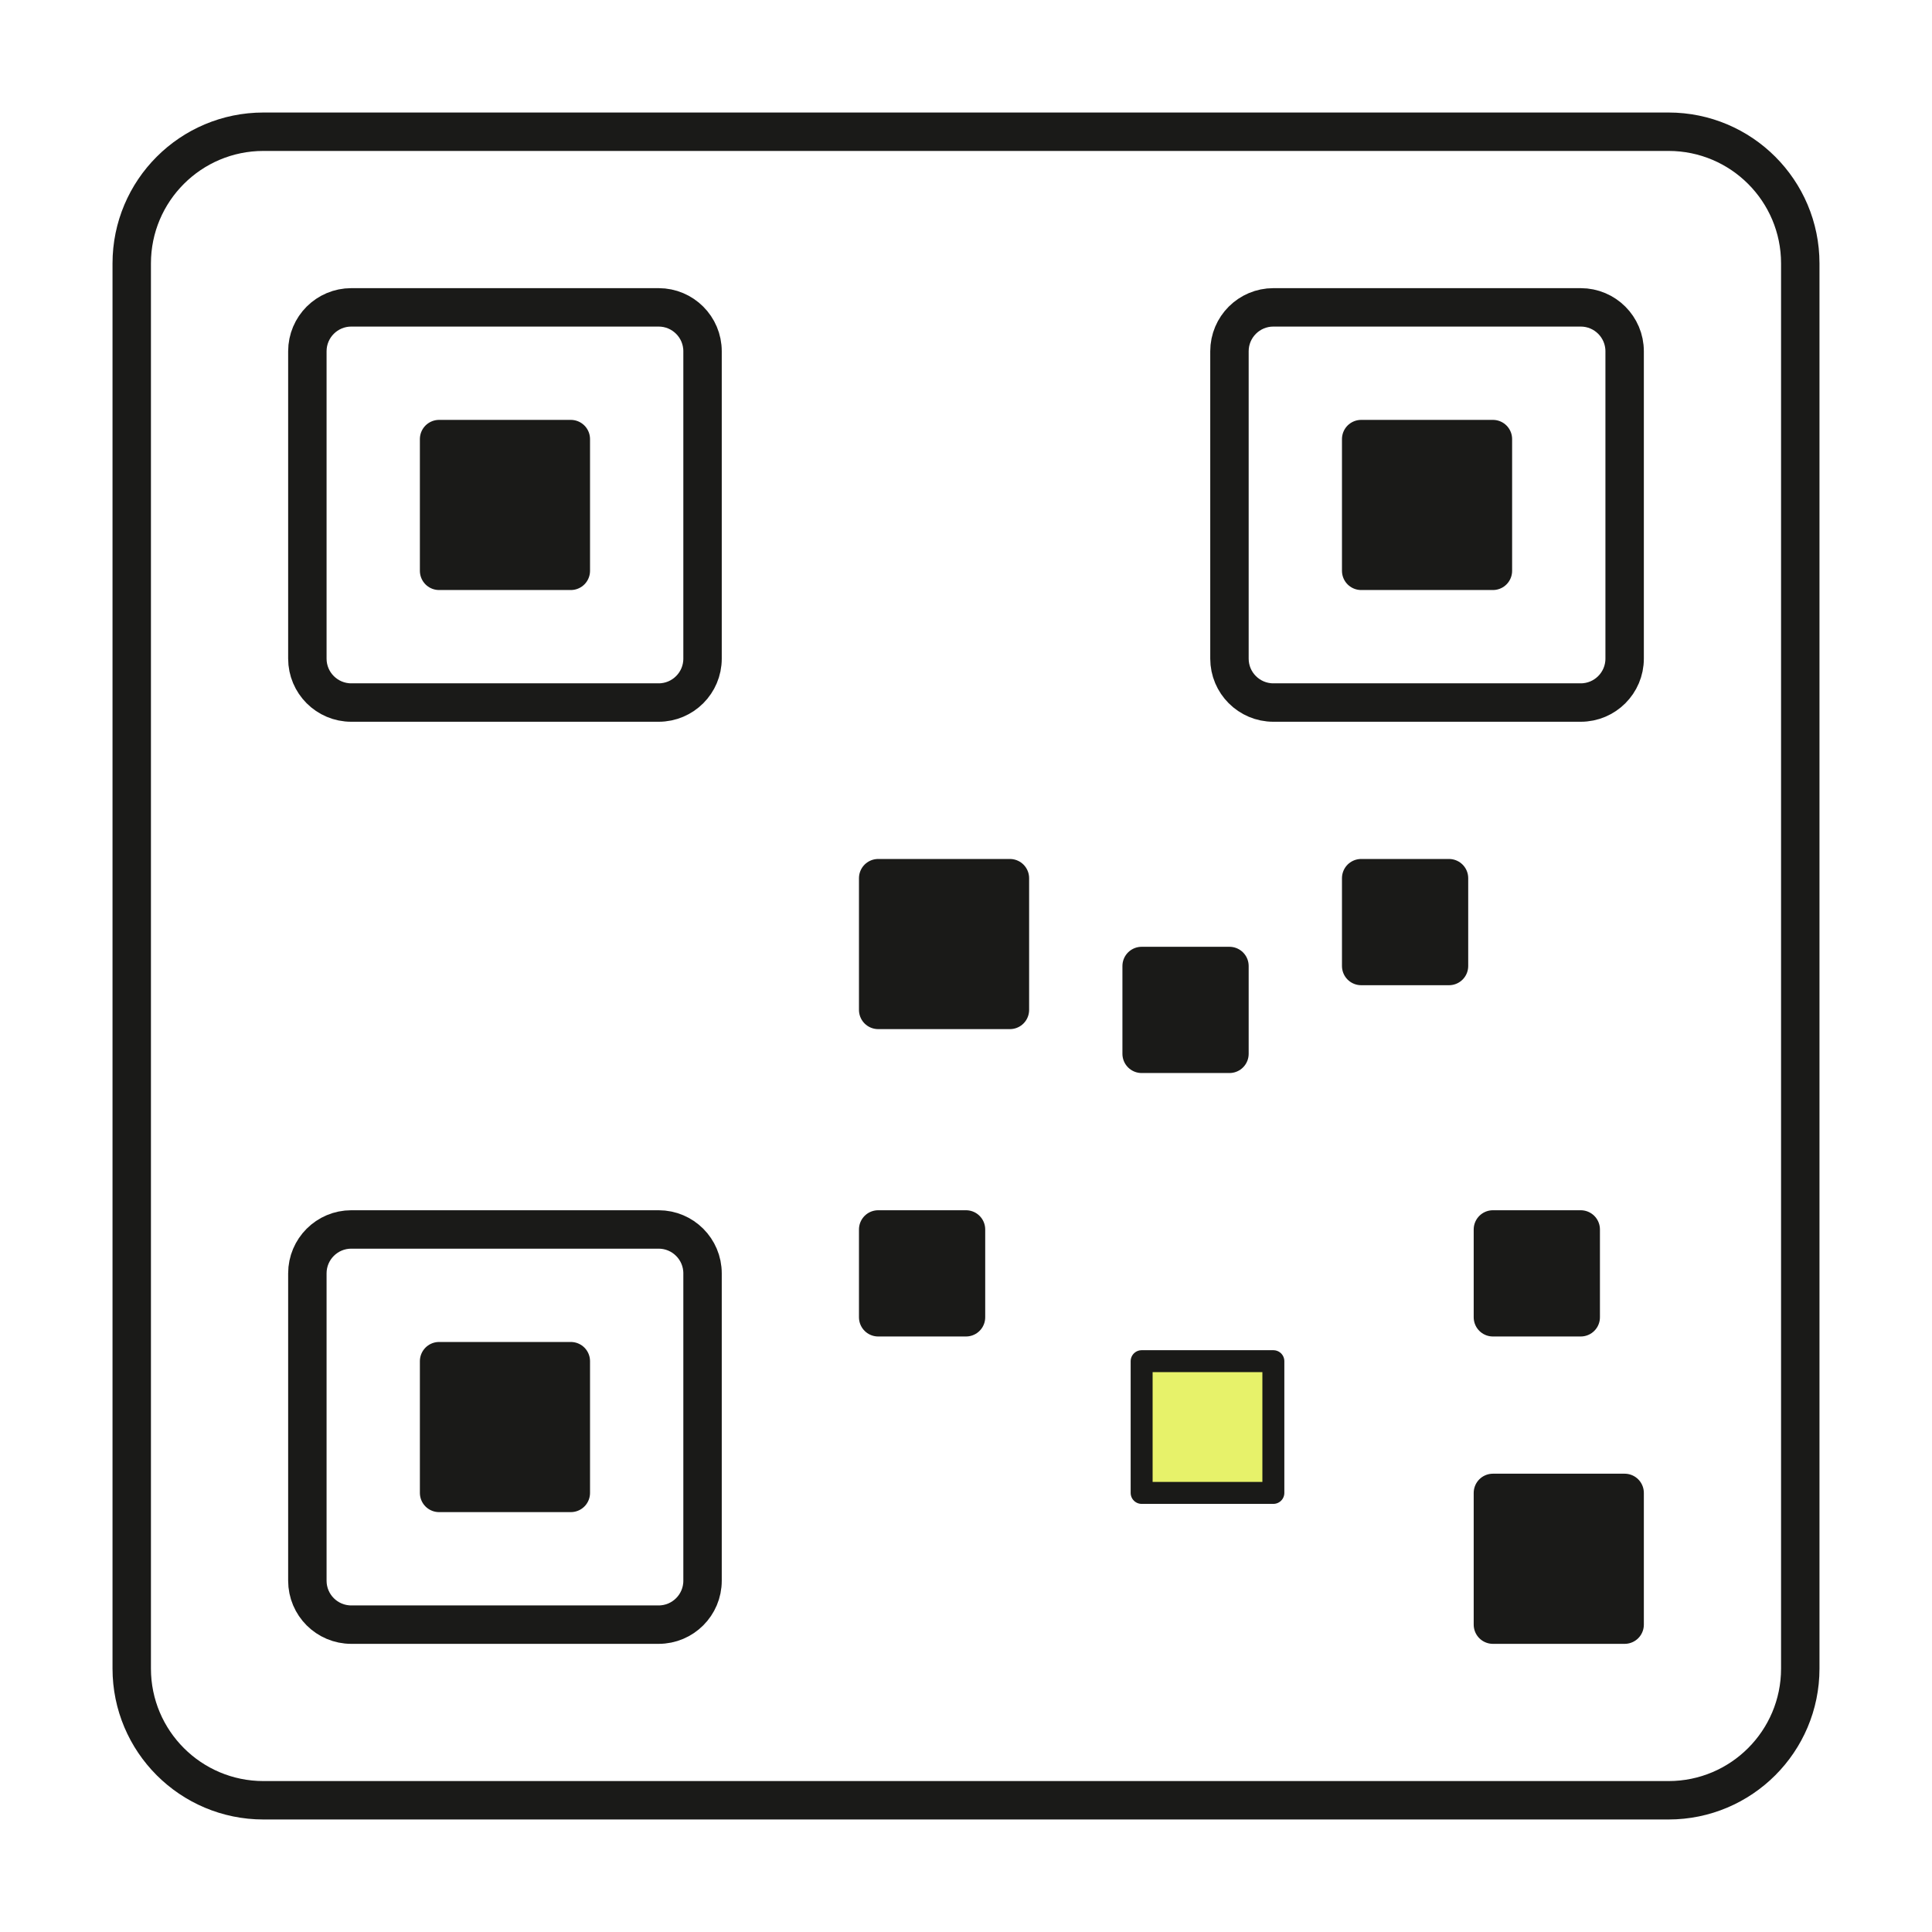
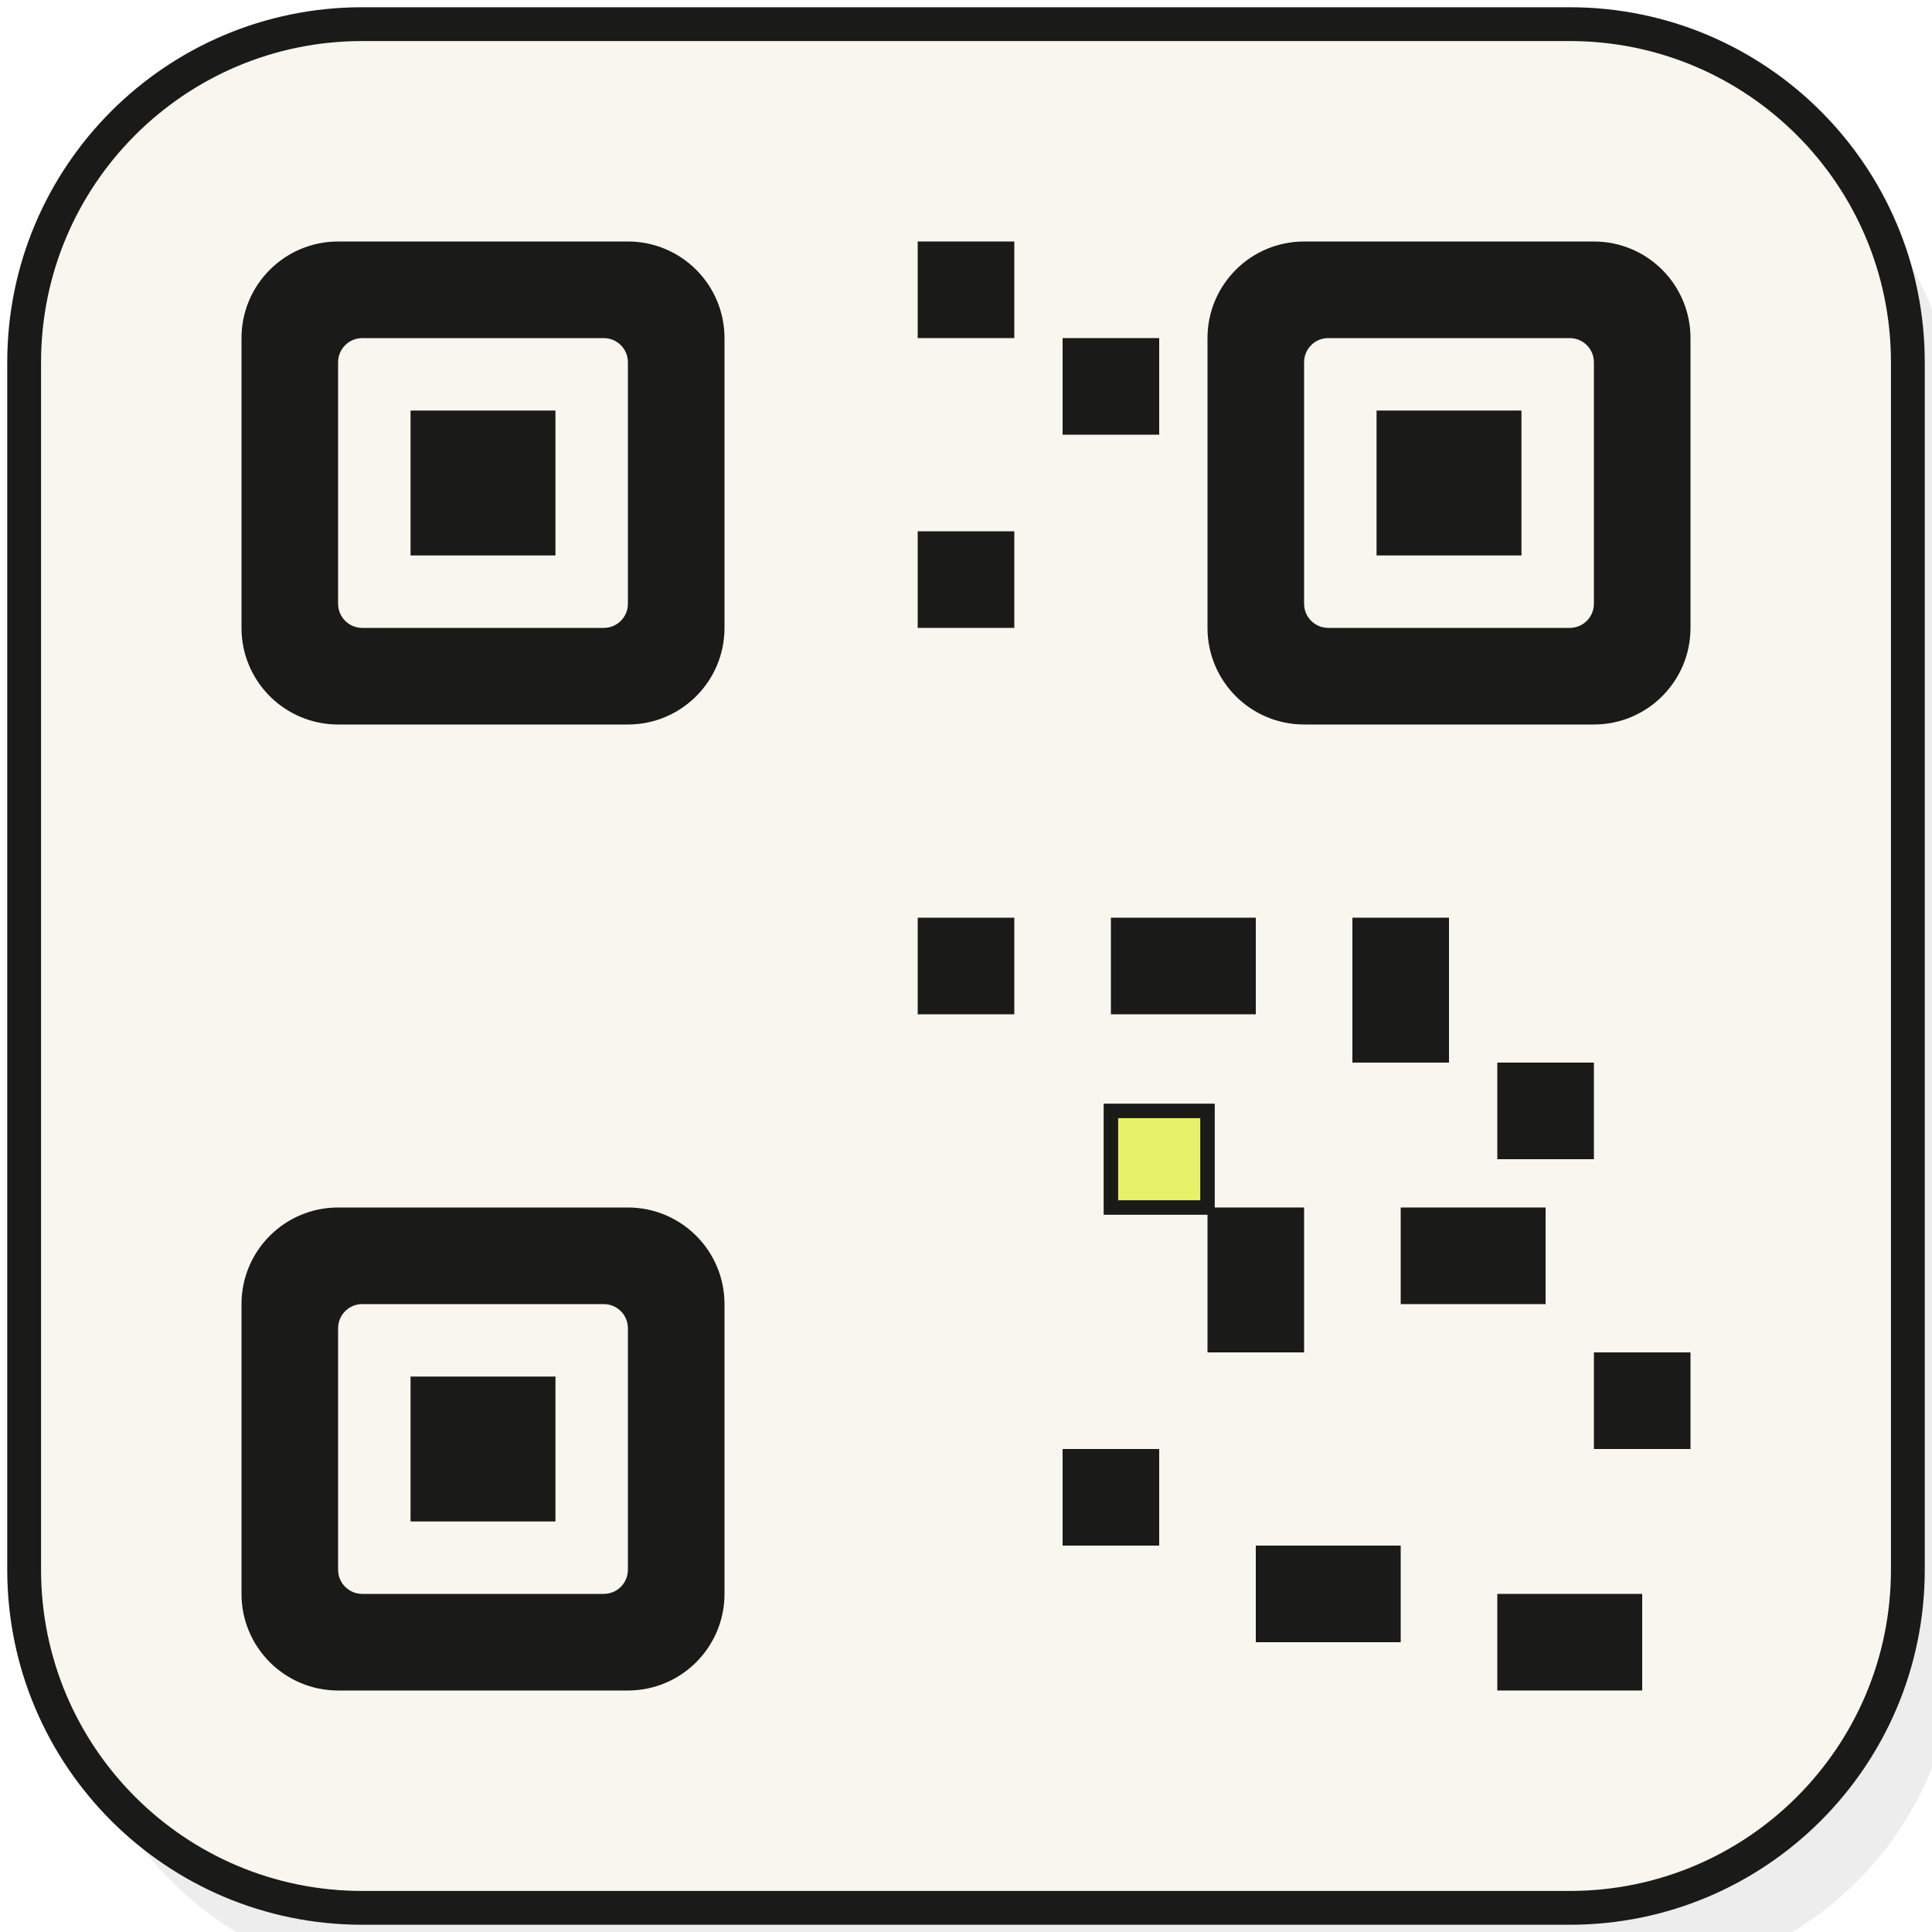
- <svg xmlns="http://www.w3.org/2000/svg" viewBox="0 0 88 88" fill="none" stroke="#1A1A18" stroke-width="1.75" stroke-linecap="round" stroke-linejoin="round">
-   <rect x="6" y="6" width="76" height="76" rx="6" />
-   <rect x="14" y="14" width="18" height="18" rx="2" />
-   <rect x="20" y="20" width="6" height="6" fill="#1A1A18" />
-   <rect x="56" y="14" width="18" height="18" rx="2" />
-   <rect x="62" y="20" width="6" height="6" fill="#1A1A18" />
-   <rect x="14" y="56" width="18" height="18" rx="2" />
-   <rect x="20" y="62" width="6" height="6" fill="#1A1A18" />
-   <rect x="40" y="40" width="6" height="6" fill="#1A1A18" />
-   <rect x="52" y="44" width="4" height="4" fill="#1A1A18" />
-   <rect x="62" y="40" width="4" height="4" fill="#1A1A18" />
-   <rect x="40" y="56" width="4" height="4" fill="#1A1A18" />
-   <rect x="52" y="62" width="6" height="6" fill="#E7F26A" stroke-width="1" />
-   <rect x="68" y="56" width="4" height="4" fill="#1A1A18" />
-   <rect x="68" y="68" width="6" height="6" fill="#1A1A18" />
+ <svg xmlns="http://www.w3.org/2000/svg" viewBox="0 0 80 80" width="80" height="80">
+   <rect x="3" y="4" width="78" height="78" rx="14" fill="#1a1a18" opacity="0.08" />
+   <rect x="1" y="1" width="78" height="78" rx="14" fill="#f9f6ef" stroke="#1a1a18" stroke-width="1.4" />
+   <g fill="#1a1a18">
+     <rect x="10" y="10" width="20" height="20" rx="4" />
+     <rect x="14" y="14" width="12" height="12" rx="1" fill="#f9f6ef" />
+     <rect x="17" y="17" width="6" height="6" fill="#1a1a18" />
+     <rect x="50" y="10" width="20" height="20" rx="4" />
+     <rect x="54" y="14" width="12" height="12" rx="1" fill="#f9f6ef" />
+     <rect x="57" y="17" width="6" height="6" fill="#1a1a18" />
+     <rect x="10" y="50" width="20" height="20" rx="4" />
+     <rect x="14" y="54" width="12" height="12" rx="1" fill="#f9f6ef" />
+     <rect x="17" y="57" width="6" height="6" fill="#1a1a18" />
+     <rect x="38" y="10" width="4" height="4" />
+     <rect x="44" y="14" width="4" height="4" />
+     <rect x="38" y="22" width="4" height="4" />
+     <rect x="38" y="38" width="4" height="4" />
+     <rect x="46" y="38" width="6" height="4" />
+     <rect x="56" y="38" width="4" height="6" />
+     <rect x="62" y="44" width="4" height="4" />
+     <rect x="50" y="50" width="4" height="6" />
+     <rect x="58" y="50" width="6" height="4" />
+     <rect x="66" y="56" width="4" height="4" />
+     <rect x="44" y="60" width="4" height="4" />
+     <rect x="52" y="64" width="6" height="4" />
+     <rect x="62" y="66" width="6" height="4" />
+   </g>
+   <rect x="46" y="46" width="4" height="4" fill="#e7f26a" stroke="#1a1a18" stroke-width="0.6" />
</svg>
